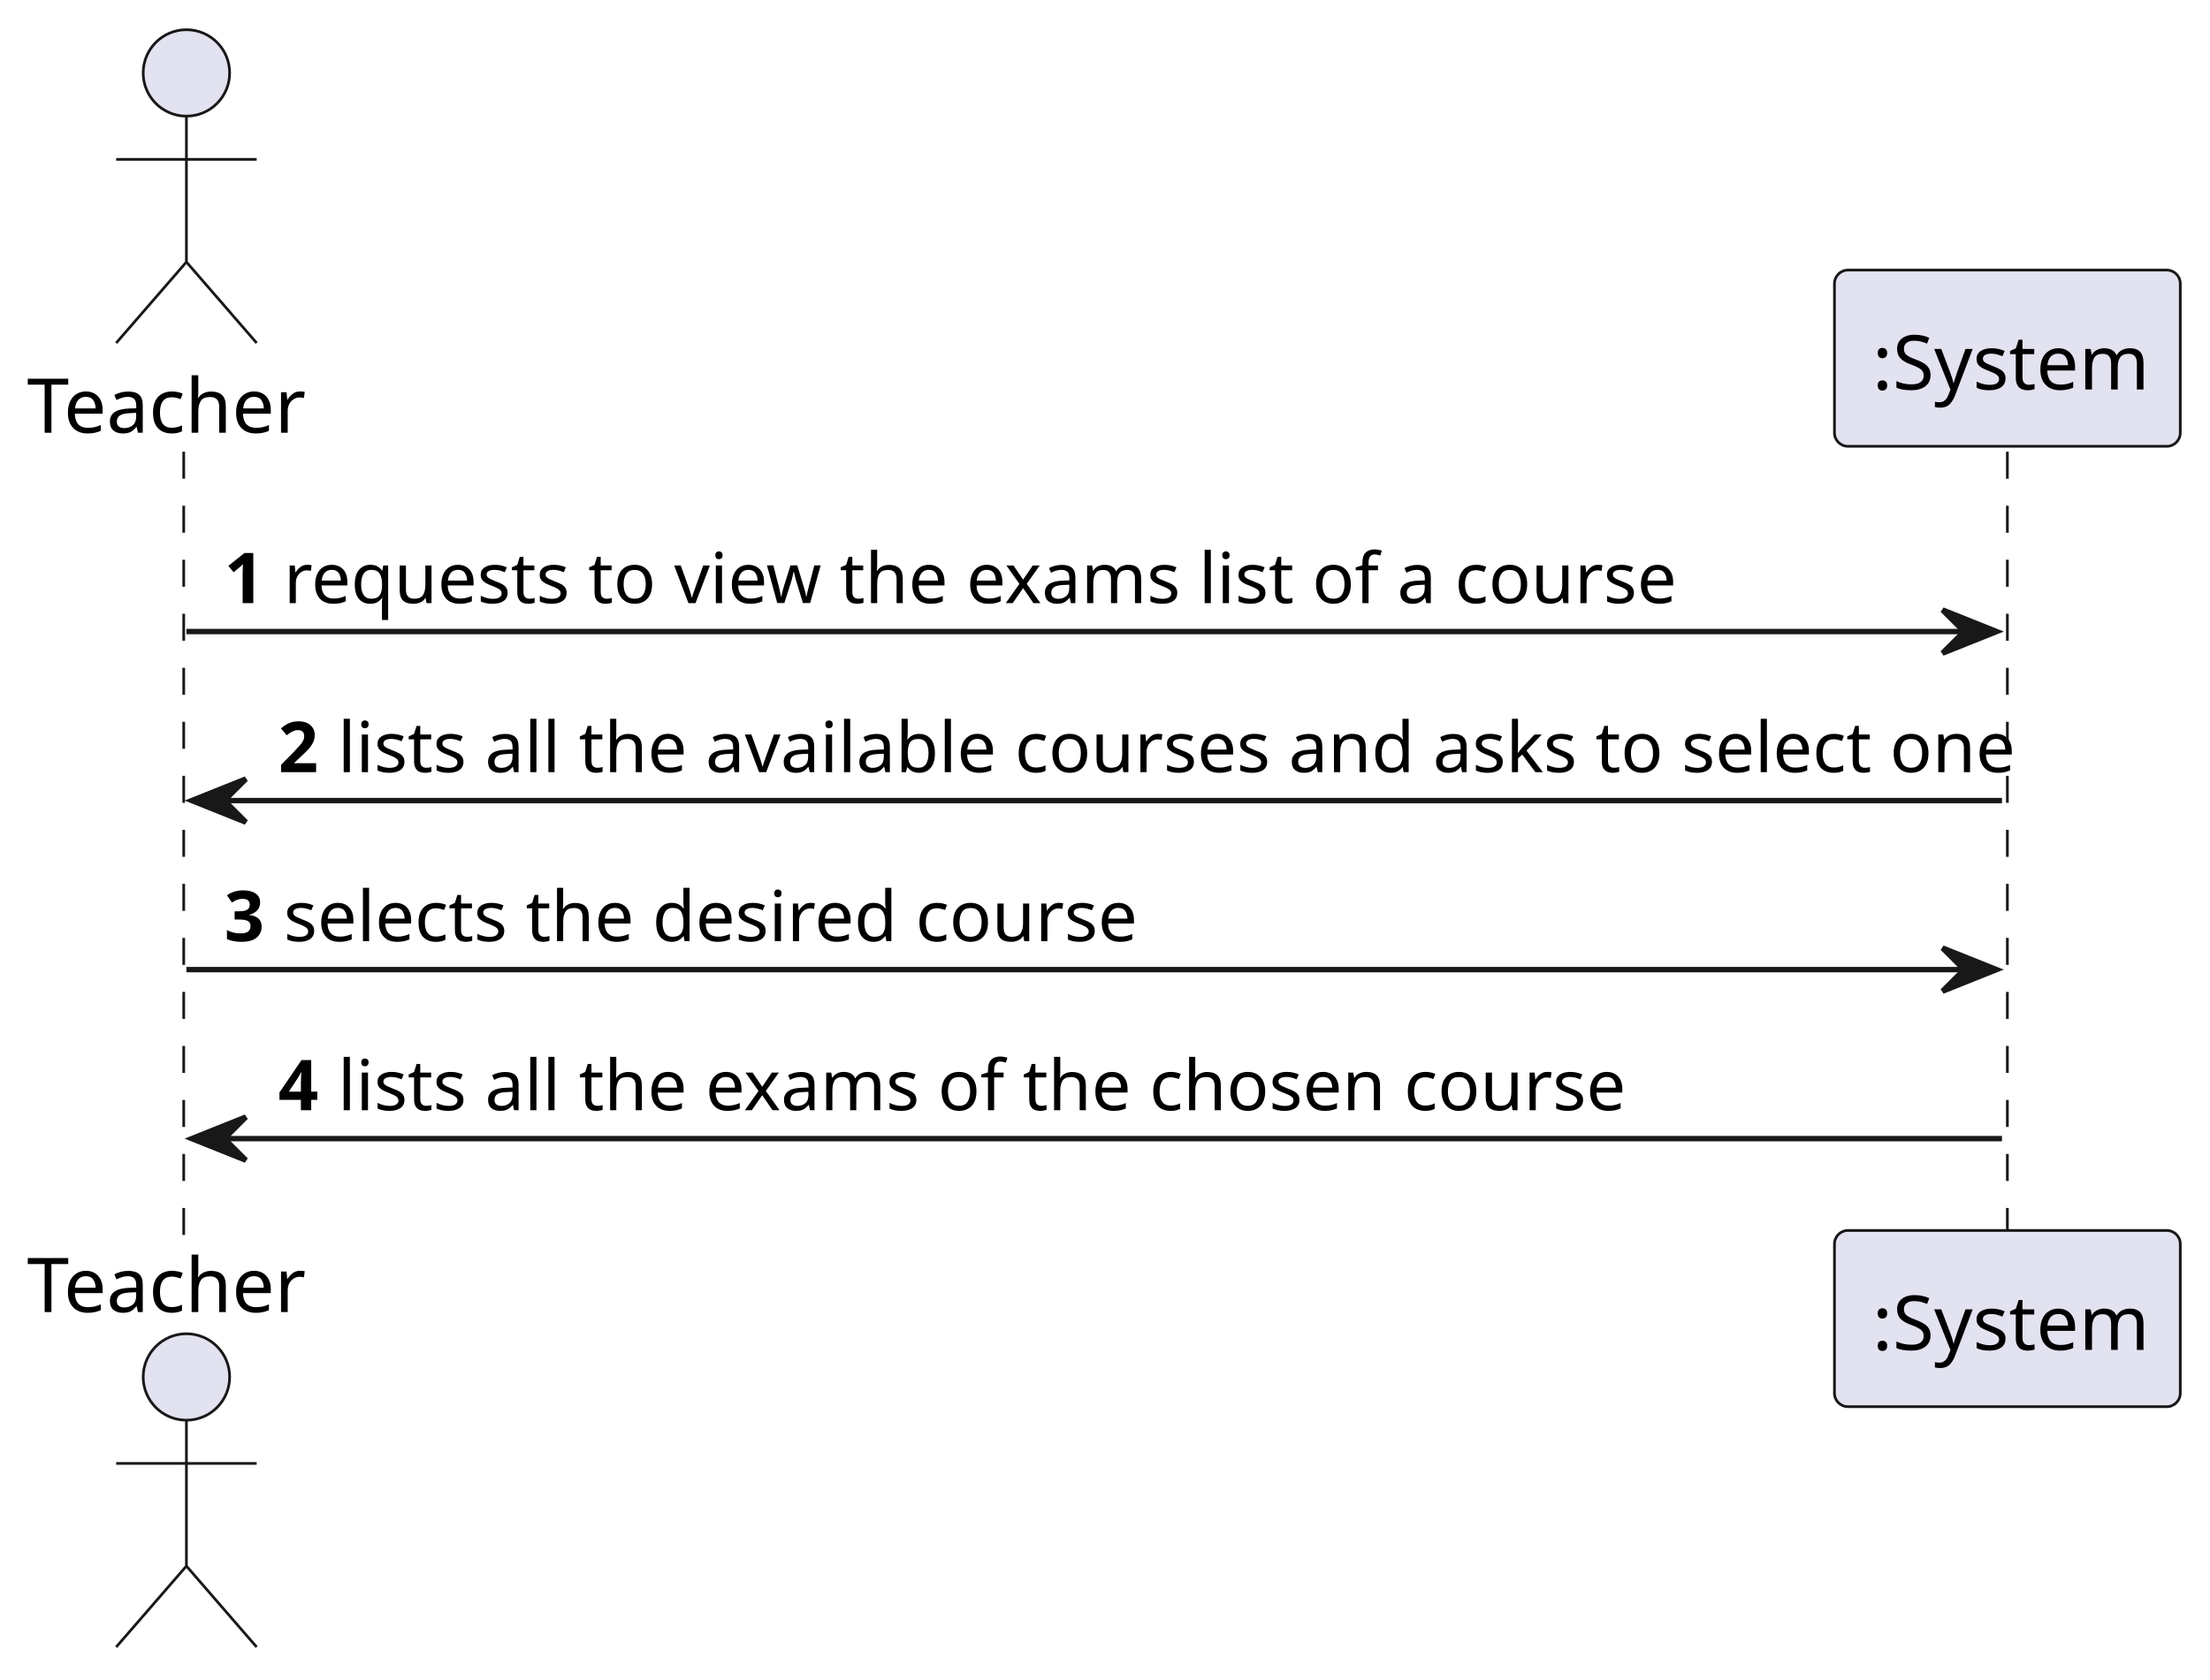
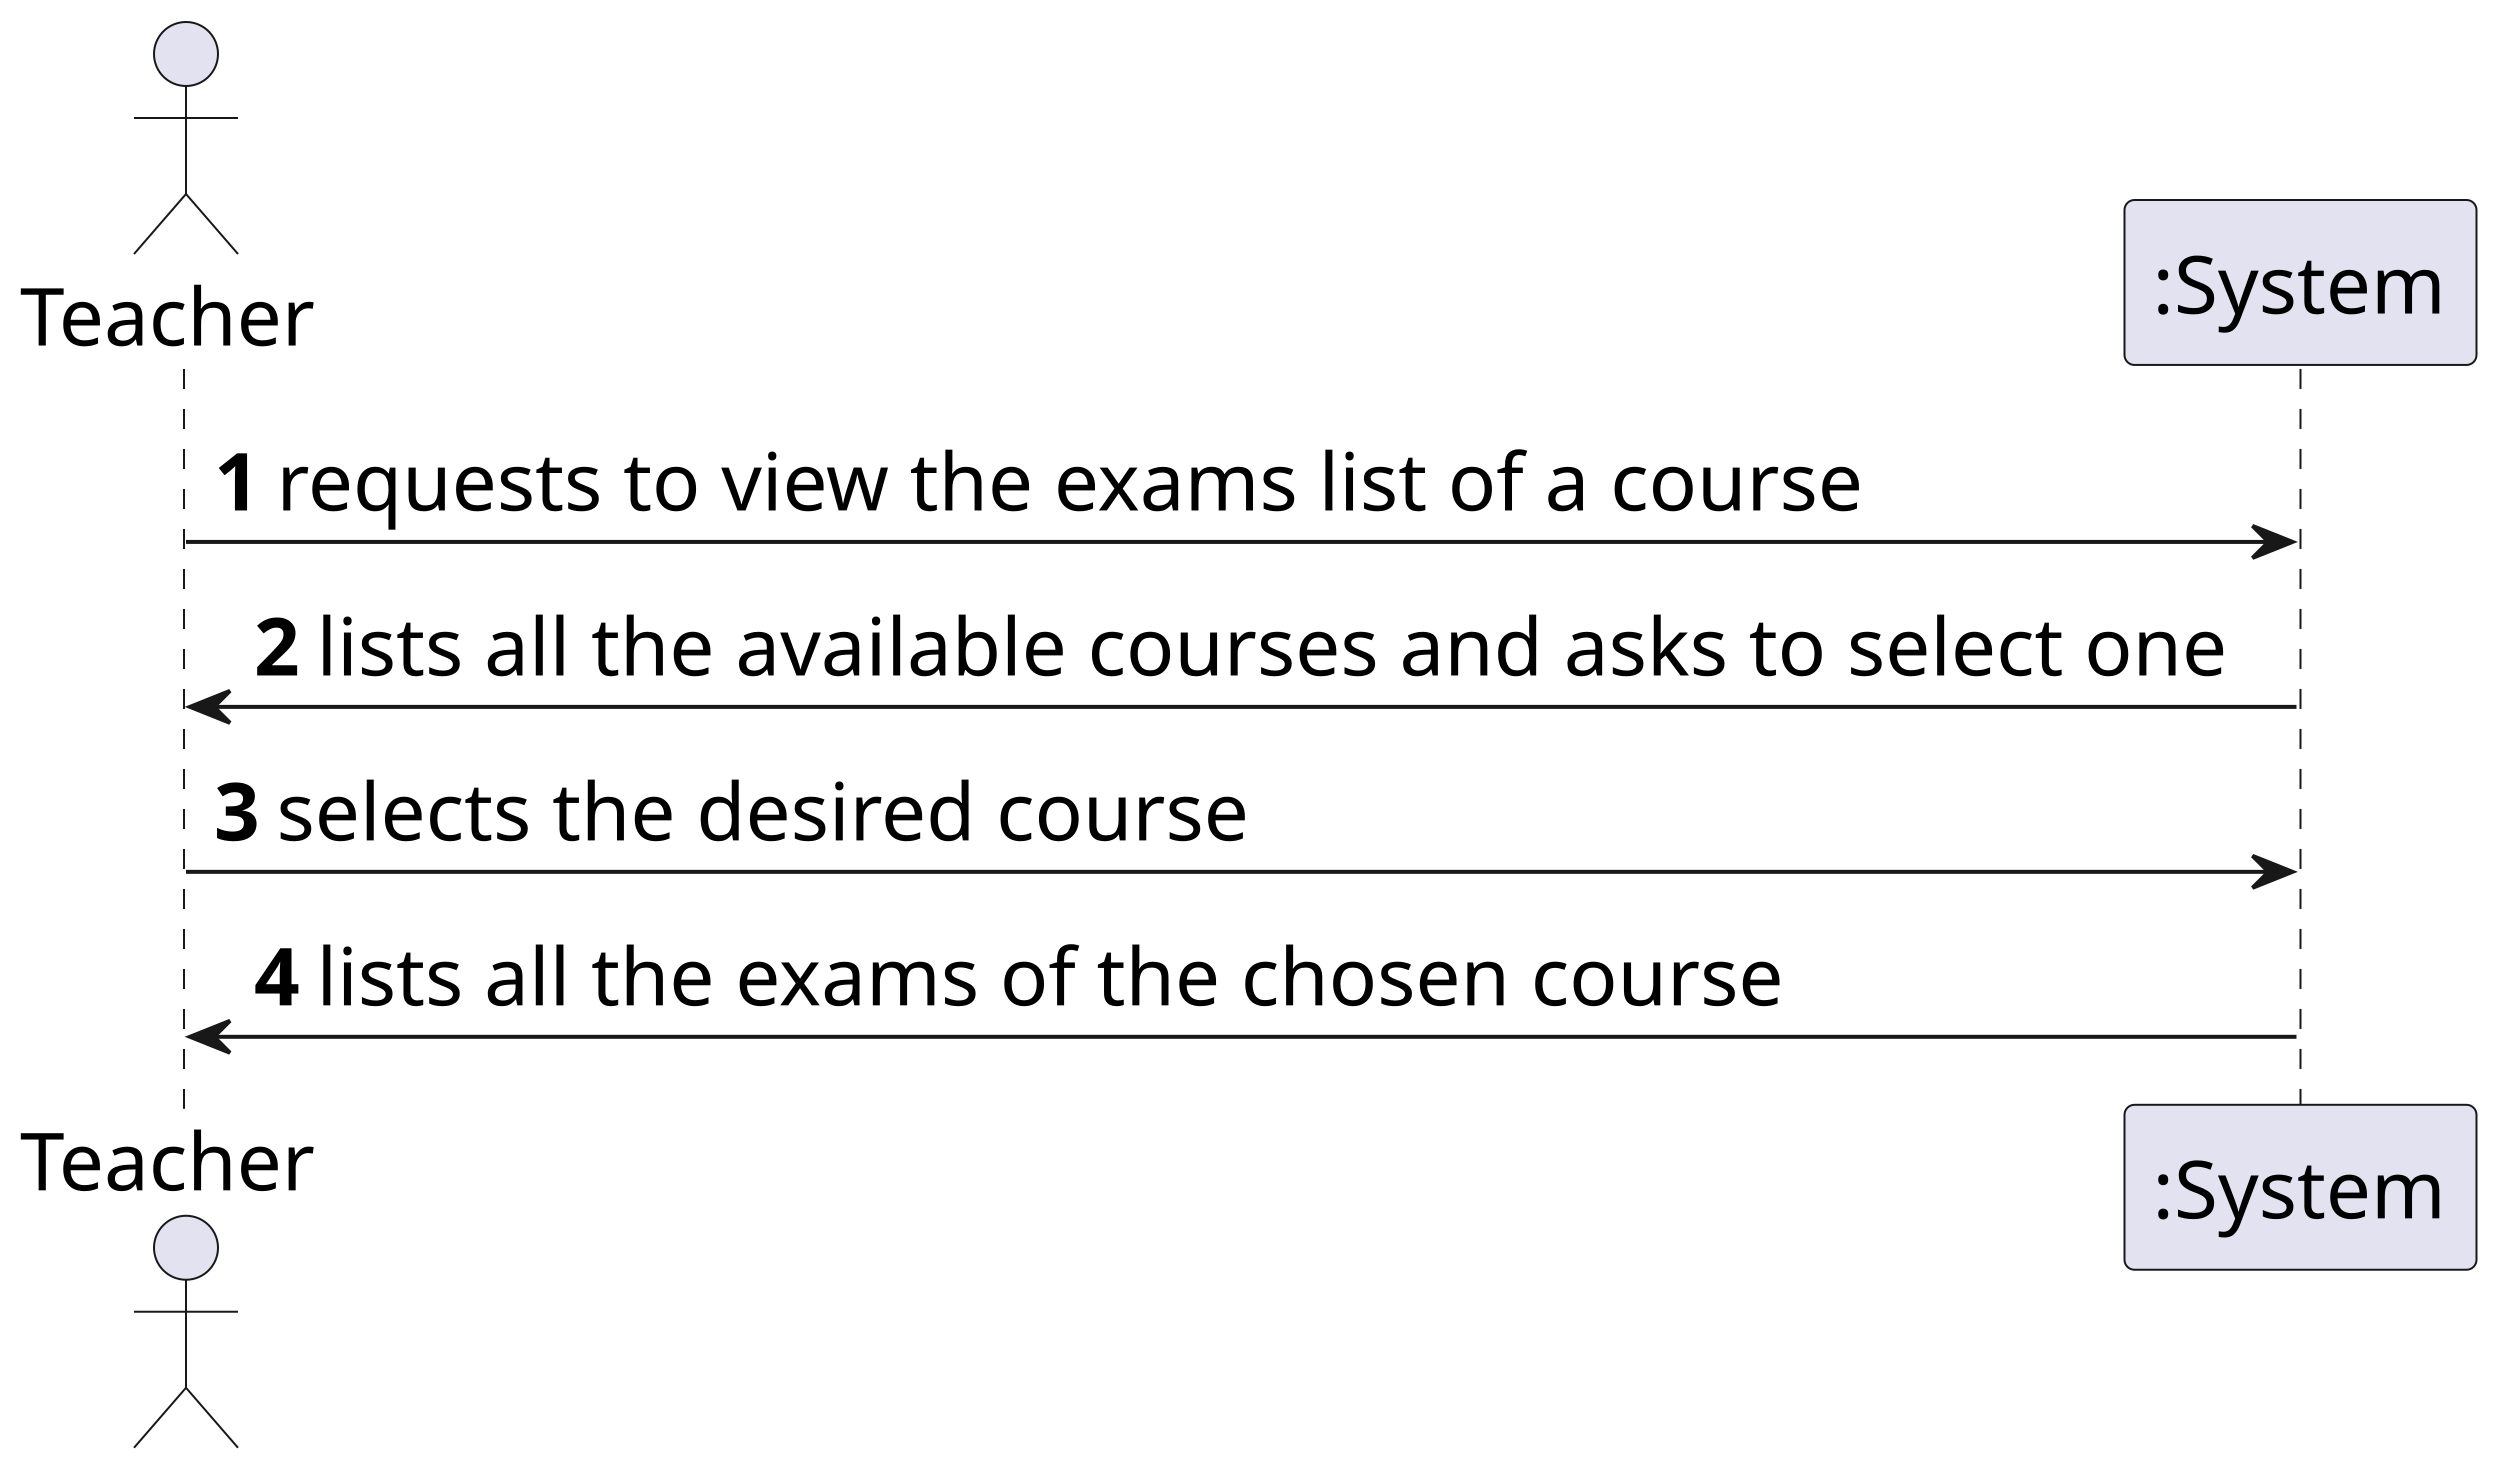
- <svg xmlns="http://www.w3.org/2000/svg" contentStyleType="text/css" height="311px" preserveAspectRatio="none" style="width:409px;height:311px;background:#FFFFFF;" version="1.1" viewBox="0 0 409 311" width="409px" zoomAndPan="magnify">
+ <svg xmlns="http://www.w3.org/2000/svg" contentStyleType="text/css" height="368px" preserveAspectRatio="none" style="width:625px;height:368px;background:#FFFFFF;" version="1.1" viewBox="0 0 625 368" width="625px" zoomAndPan="magnify">
  <defs />
  <g>
-     <line style="stroke:#181818;stroke-width:0.5;stroke-dasharray:5.0,5.0;" x1="34" x2="34" y1="83.621" y2="228.785" />
-     <line style="stroke:#181818;stroke-width:0.5;stroke-dasharray:5.0,5.0;" x1="371.5" x2="371.5" y1="83.621" y2="228.785" />
-     <text fill="#000000" font-family="sans-serif" font-size="14" lengthAdjust="spacing" textLength="53" x="5" y="80.107">Teacher</text>
-     <ellipse cx="34.5" cy="13.5" fill="#E2E2F0" rx="8" ry="8" style="stroke:#181818;stroke-width:0.5;" />
-     <path d="M34.5,21.5 L34.5,48.5 M21.5,29.5 L47.5,29.5 M34.5,48.5 L21.5,63.5 M34.5,48.5 L47.5,63.5 " fill="none" style="stroke:#181818;stroke-width:0.5;" />
-     <text fill="#000000" font-family="sans-serif" font-size="14" lengthAdjust="spacing" textLength="53" x="5" y="242.893">Teacher</text>
-     <ellipse cx="34.5" cy="254.906" fill="#E2E2F0" rx="8" ry="8" style="stroke:#181818;stroke-width:0.5;" />
-     <path d="M34.5,262.906 L34.5,289.906 M21.5,270.906 L47.5,270.906 M34.5,289.906 L21.5,304.906 M34.5,289.906 L47.5,304.906 " fill="none" style="stroke:#181818;stroke-width:0.5;" />
-     <rect fill="#E2E2F0" height="32.621" rx="2.5" ry="2.5" style="stroke:#181818;stroke-width:0.5;" width="64" x="339.5" y="50" />
-     <text fill="#000000" font-family="sans-serif" font-size="14" lengthAdjust="spacing" textLength="50" x="346.5" y="72.107">:System</text>
-     <rect fill="#E2E2F0" height="32.621" rx="2.5" ry="2.5" style="stroke:#181818;stroke-width:0.5;" width="64" x="339.5" y="227.785" />
-     <text fill="#000000" font-family="sans-serif" font-size="14" lengthAdjust="spacing" textLength="50" x="346.5" y="249.893">:System</text>
-     <polygon fill="#181818" points="359.5,112.912,369.5,116.912,359.5,120.912,363.5,116.912" style="stroke:#181818;stroke-width:1.0;" />
-     <line style="stroke:#181818;stroke-width:1.0;" x1="34.5" x2="365.5" y1="116.912" y2="116.912" />
-     <text fill="#000000" font-family="sans-serif" font-size="13" font-weight="bold" lengthAdjust="spacing" textLength="7" x="41.5" y="111.649">1</text>
-     <text fill="#000000" font-family="sans-serif" font-size="13" lengthAdjust="spacing" textLength="247" x="52.5" y="111.649">requests to view the exams list of a course</text>
-     <polygon fill="#181818" points="45.5,144.203,35.5,148.203,45.5,152.203,41.5,148.203" style="stroke:#181818;stroke-width:1.0;" />
-     <line style="stroke:#181818;stroke-width:1.0;" x1="39.5" x2="370.5" y1="148.203" y2="148.203" />
-     <text fill="#000000" font-family="sans-serif" font-size="13" font-weight="bold" lengthAdjust="spacing" textLength="7" x="51.5" y="142.94">2</text>
-     <text fill="#000000" font-family="sans-serif" font-size="13" lengthAdjust="spacing" textLength="302" x="62.5" y="142.94">lists all the available courses and asks to select one</text>
-     <polygon fill="#181818" points="359.5,175.494,369.5,179.494,359.5,183.494,363.5,179.494" style="stroke:#181818;stroke-width:1.0;" />
-     <line style="stroke:#181818;stroke-width:1.0;" x1="34.5" x2="365.5" y1="179.494" y2="179.494" />
-     <text fill="#000000" font-family="sans-serif" font-size="13" font-weight="bold" lengthAdjust="spacing" textLength="7" x="41.5" y="174.231">3</text>
-     <text fill="#000000" font-family="sans-serif" font-size="13" lengthAdjust="spacing" textLength="153" x="52.5" y="174.231">selects the desired course</text>
-     <polygon fill="#181818" points="45.5,206.785,35.5,210.785,45.5,214.785,41.5,210.785" style="stroke:#181818;stroke-width:1.0;" />
-     <line style="stroke:#181818;stroke-width:1.0;" x1="39.5" x2="370.5" y1="210.785" y2="210.785" />
-     <text fill="#000000" font-family="sans-serif" font-size="13" font-weight="bold" lengthAdjust="spacing" textLength="7" x="51.5" y="205.523">4</text>
-     <text fill="#000000" font-family="sans-serif" font-size="13" lengthAdjust="spacing" textLength="231" x="62.5" y="205.523">lists all the exams of the chosen course</text>
+     <line style="stroke:#181818;stroke-width:0.5;stroke-dasharray:5.0,5.0;" x1="46" x2="46" y1="92.24" y2="277.2" />
+     <line style="stroke:#181818;stroke-width:0.5;stroke-dasharray:5.0,5.0;" x1="575.125" x2="575.125" y1="92.24" y2="277.2" />
+     <text fill="#000000" font-family="sans-serif" font-size="20" lengthAdjust="spacing" textLength="77" x="5" y="86.38">Teacher</text>
+     <ellipse cx="46.5" cy="13.5" fill="#E2E2F0" rx="8" ry="8" style="stroke:#181818;stroke-width:0.5;" />
+     <path d="M46.5,21.5 L46.5,48.5 M33.5,29.5 L59.5,29.5 M46.5,48.5 L33.5,63.5 M46.5,48.5 L59.5,63.5 " fill="none" style="stroke:#181818;stroke-width:0.5;" />
+     <text fill="#000000" font-family="sans-serif" font-size="20" lengthAdjust="spacing" textLength="77" x="5" y="297.58">Teacher</text>
+     <ellipse cx="46.5" cy="311.94" fill="#E2E2F0" rx="8" ry="8" style="stroke:#181818;stroke-width:0.5;" />
+     <path d="M46.5,319.94 L46.5,346.94 M33.5,327.94 L59.5,327.94 M46.5,346.94 L33.5,361.94 M46.5,346.94 L59.5,361.94 " fill="none" style="stroke:#181818;stroke-width:0.5;" />
+     <rect fill="#E2E2F0" height="41.24" rx="2.5" ry="2.5" style="stroke:#181818;stroke-width:0.5;" width="88" x="531.125" y="50" />
+     <text fill="#000000" font-family="sans-serif" font-size="20" lengthAdjust="spacing" textLength="74" x="538.125" y="78.38">:System</text>
+     <rect fill="#E2E2F0" height="41.24" rx="2.5" ry="2.5" style="stroke:#181818;stroke-width:0.5;" width="88" x="531.125" y="276.2" />
+     <text fill="#000000" font-family="sans-serif" font-size="20" lengthAdjust="spacing" textLength="74" x="538.125" y="304.58">:System</text>
+     <polygon fill="#181818" points="563.125,131.48,573.125,135.48,563.125,139.48,567.125,135.48" style="stroke:#181818;stroke-width:1.0;" />
+     <line style="stroke:#181818;stroke-width:1.0;" x1="46.5" x2="569.125" y1="135.48" y2="135.48" />
+     <text fill="#000000" font-family="sans-serif" font-size="20" font-weight="bold" lengthAdjust="spacing" textLength="11.625" x="53.5" y="127.62">1</text>
+     <text fill="#000000" font-family="sans-serif" font-size="20" lengthAdjust="spacing" textLength="407" x="69.125" y="127.62">requests to view the exams list of a course</text>
+     <polygon fill="#181818" points="57.5,172.72,47.5,176.72,57.5,180.72,53.5,176.72" style="stroke:#181818;stroke-width:1.0;" />
+     <line style="stroke:#181818;stroke-width:1.0;" x1="51.5" x2="574.125" y1="176.72" y2="176.72" />
+     <text fill="#000000" font-family="sans-serif" font-size="20" font-weight="bold" lengthAdjust="spacing" textLength="11.625" x="63.5" y="168.86">2</text>
+     <text fill="#000000" font-family="sans-serif" font-size="20" lengthAdjust="spacing" textLength="489" x="79.125" y="168.86">lists all the available courses and asks to select one</text>
+     <polygon fill="#181818" points="563.125,213.96,573.125,217.96,563.125,221.96,567.125,217.96" style="stroke:#181818;stroke-width:1.0;" />
+     <line style="stroke:#181818;stroke-width:1.0;" x1="46.5" x2="569.125" y1="217.96" y2="217.96" />
+     <text fill="#000000" font-family="sans-serif" font-size="20" font-weight="bold" lengthAdjust="spacing" textLength="11.625" x="53.5" y="210.1">3</text>
+     <text fill="#000000" font-family="sans-serif" font-size="20" lengthAdjust="spacing" textLength="249" x="69.125" y="210.1">selects the desired course</text>
+     <polygon fill="#181818" points="57.5,255.2,47.5,259.2,57.5,263.2,53.5,259.2" style="stroke:#181818;stroke-width:1.0;" />
+     <line style="stroke:#181818;stroke-width:1.0;" x1="51.5" x2="574.125" y1="259.2" y2="259.2" />
+     <text fill="#000000" font-family="sans-serif" font-size="20" font-weight="bold" lengthAdjust="spacing" textLength="11.625" x="63.5" y="251.34">4</text>
+     <text fill="#000000" font-family="sans-serif" font-size="20" lengthAdjust="spacing" textLength="376" x="79.125" y="251.34">lists all the exams of the chosen course</text>
  </g>
</svg>
